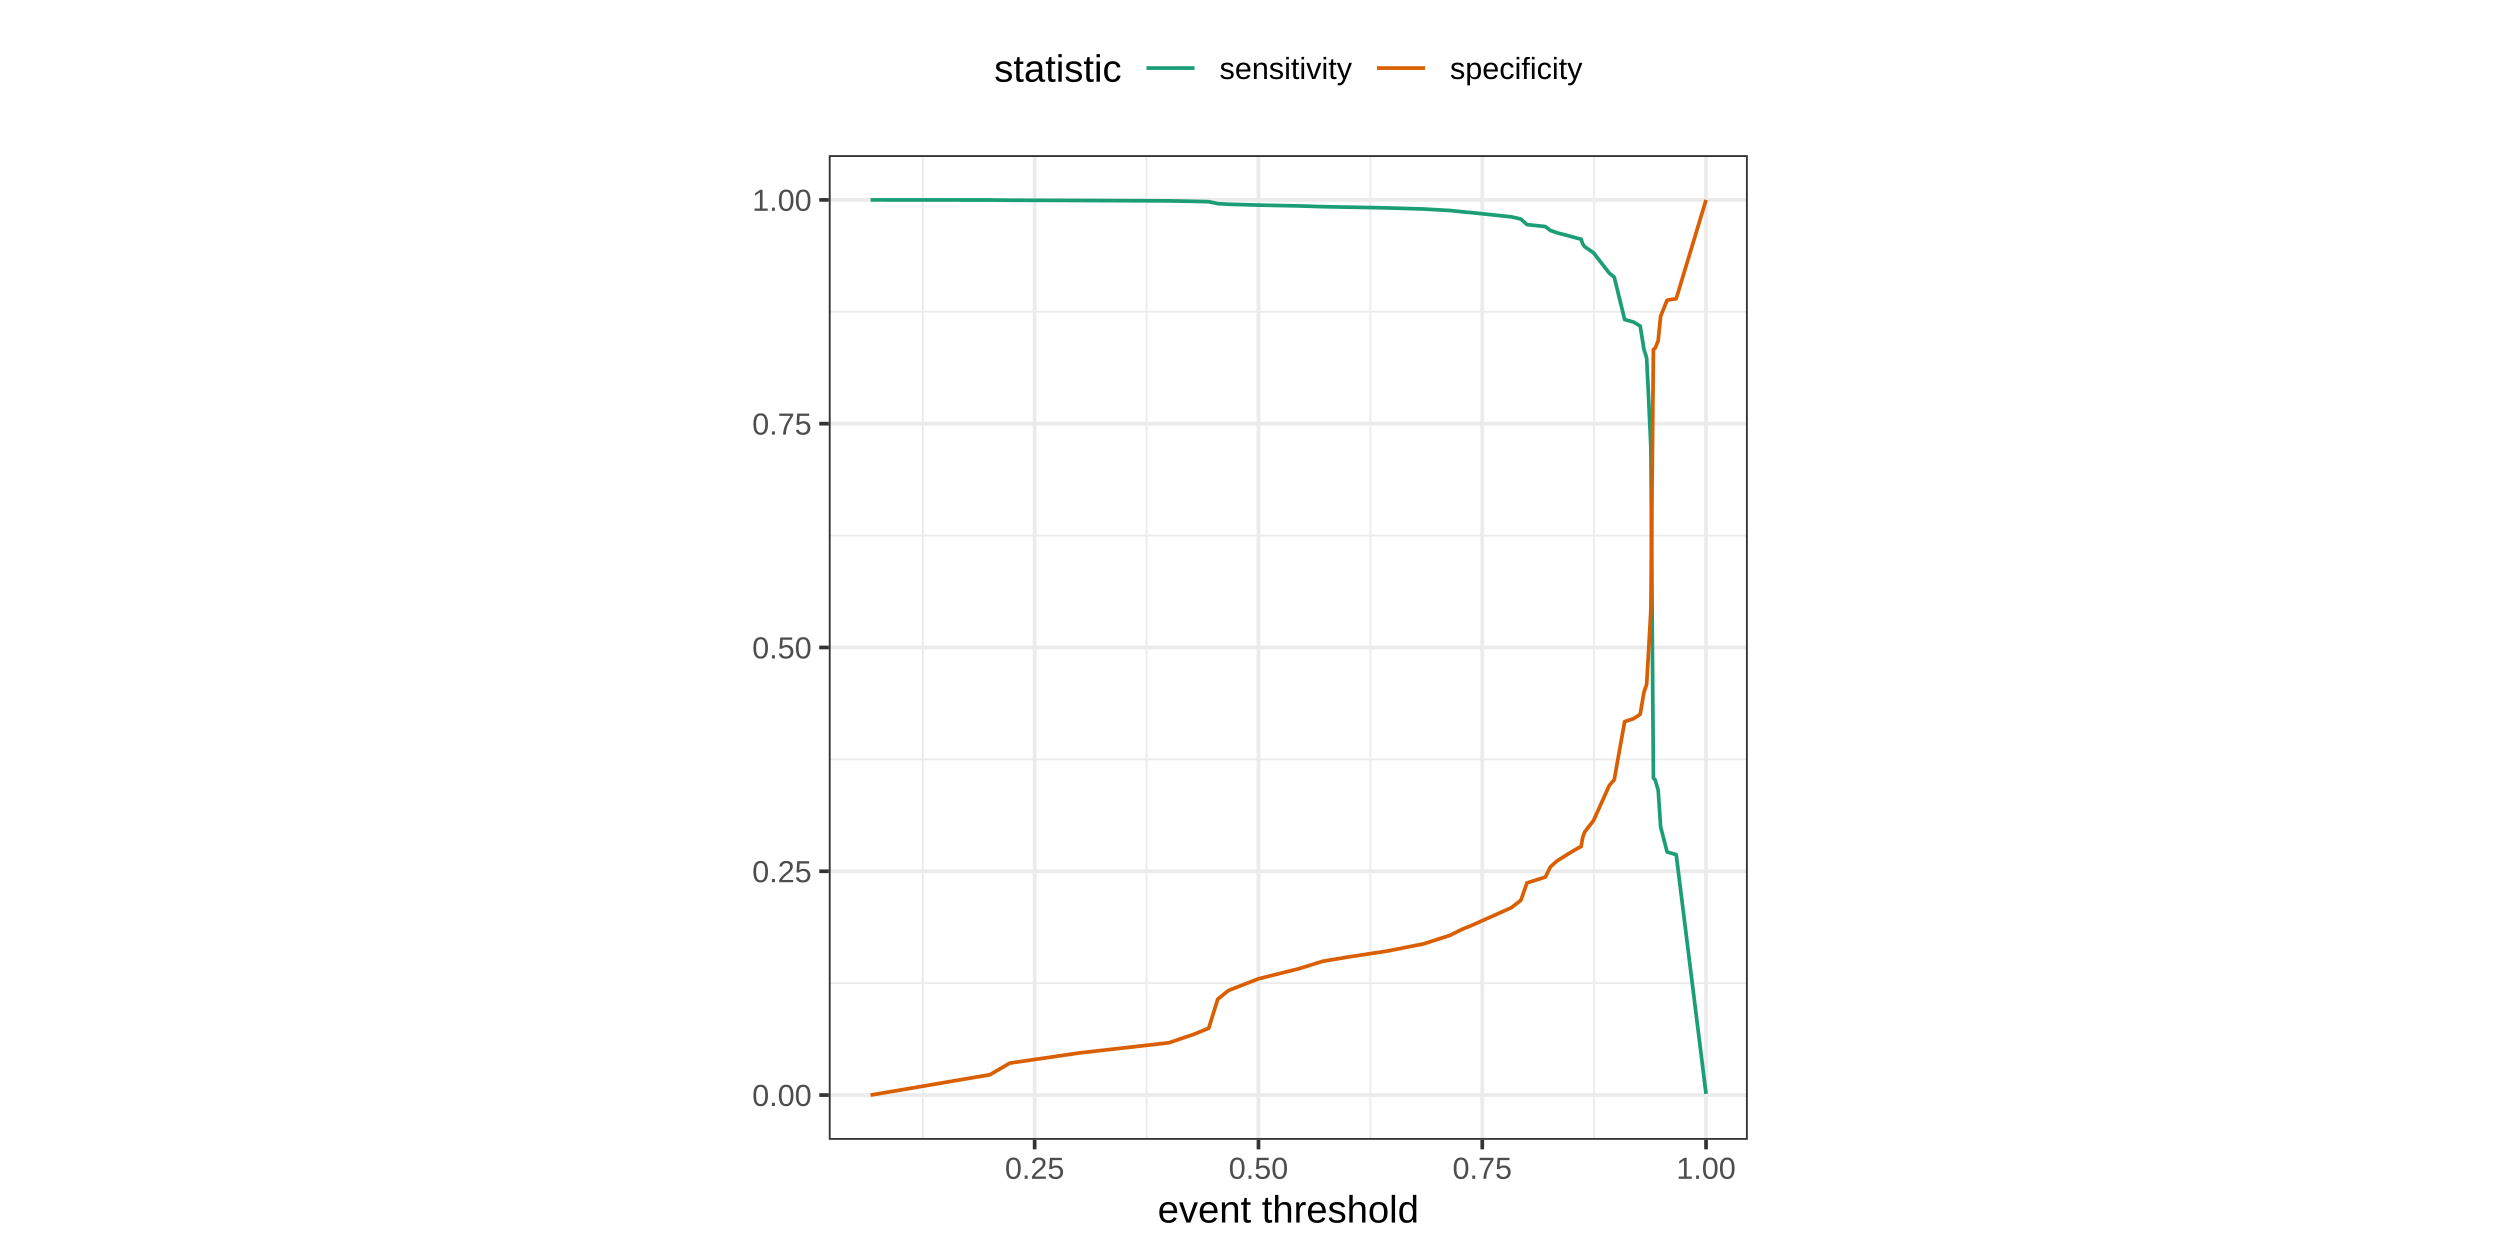
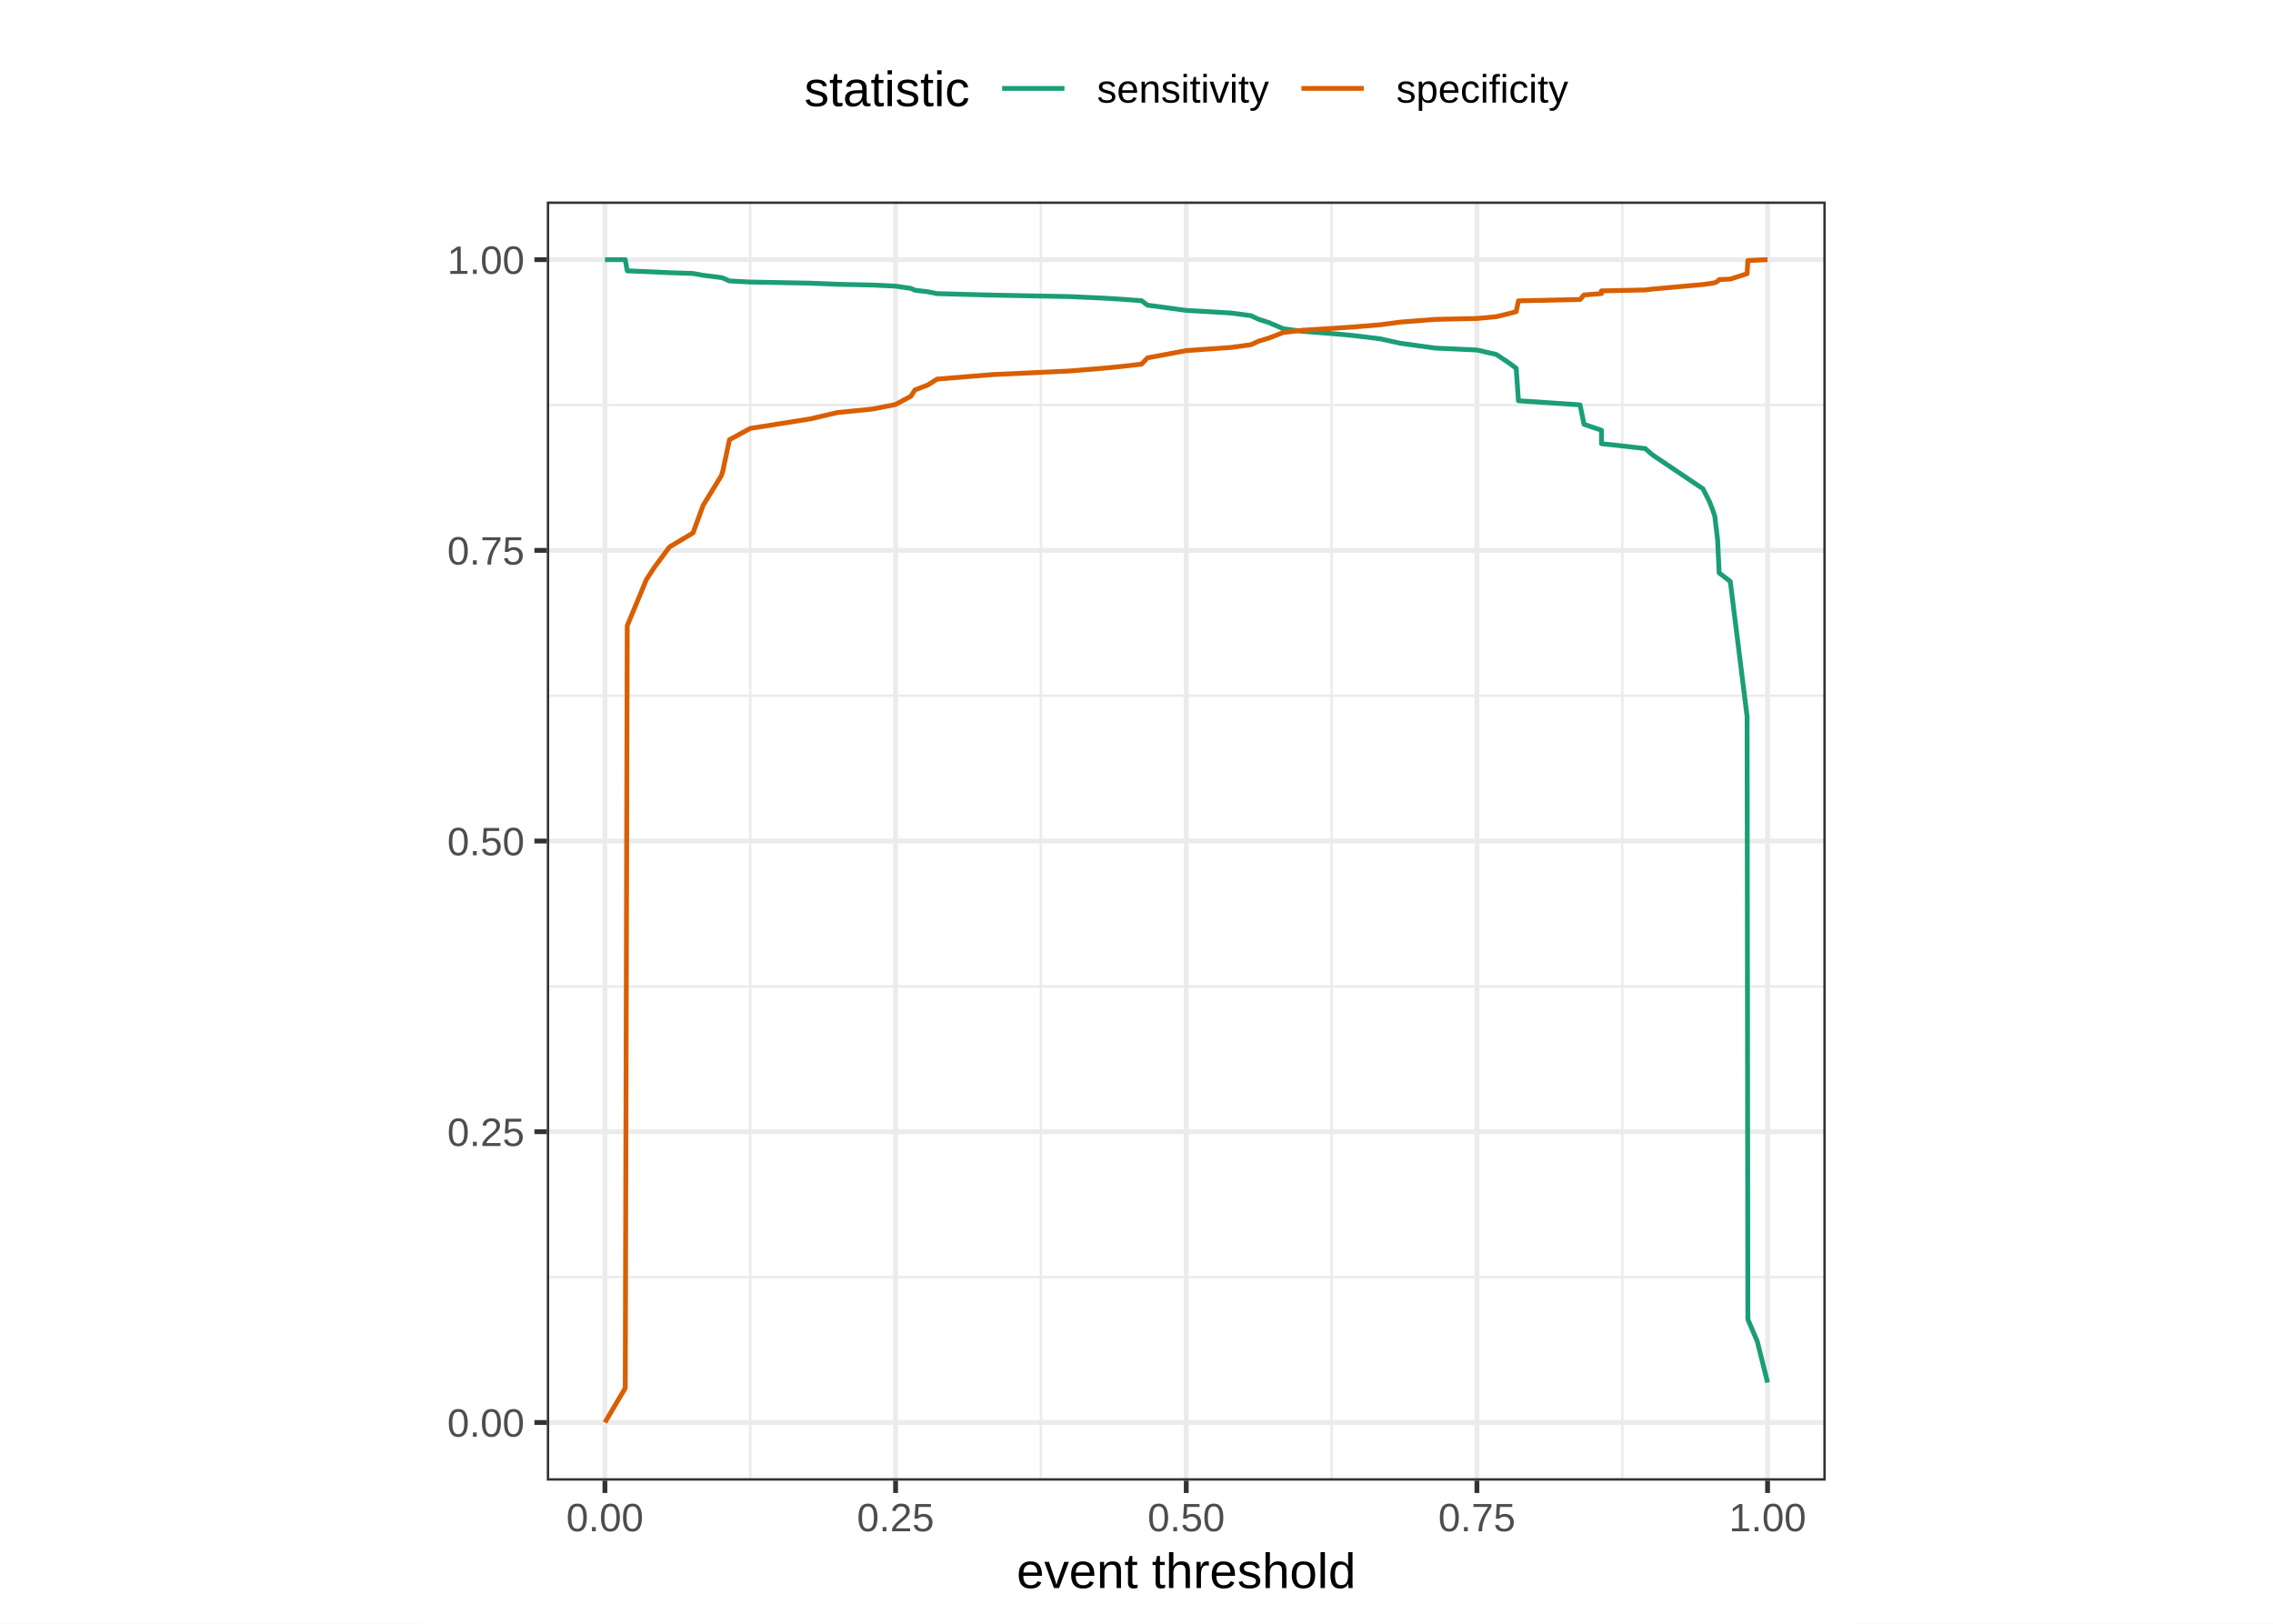
- <svg xmlns="http://www.w3.org/2000/svg" class="svglite" width="720.00pt" height="360.00pt" viewBox="0 0 720.00 360.00">
+ <svg xmlns="http://www.w3.org/2000/svg" class="svglite" width="504.00pt" height="360.00pt" viewBox="0 0 504.00 360.00">
  <defs>
    <style type="text/css">
    .svglite line, .svglite polyline, .svglite polygon, .svglite path, .svglite rect, .svglite circle {
      fill: none;
      stroke: #000000;
      stroke-linecap: round;
      stroke-linejoin: round;
      stroke-miterlimit: 10.00;
    }
    .svglite text {
      white-space: pre;
    }
  </style>
  </defs>
  <rect width="100%" height="100%" style="stroke: none; fill: #FFFFFF;" />
  <defs>
-     <clipPath id="cpMC4wMHw3MjAuMDB8MC4wMHwzNjAuMDA=">
-       <rect x="0.00" y="0.00" width="720.00" height="360.00" />
+     <clipPath id="cpMC4wMHw1MDQuMDB8MC4wMHwzNjAuMDA=">
+       <rect x="0.00" y="0.00" width="504.00" height="360.00" />
    </clipPath>
  </defs>
-   <g clip-path="url(#cpMC4wMHw3MjAuMDB8MC4wMHwzNjAuMDA=)">
+   <g clip-path="url(#cpMC4wMHw1MDQuMDB8MC4wMHwzNjAuMDA=)">
</g>
  <defs>
-     <clipPath id="cpMjExLjE1fDUwOC44NXwwLjAwfDM2MC4wMA==">
-       <rect x="211.15" y="0.00" width="297.70" height="360.00" />
+     <clipPath id="cpOTMuNzB8NDEwLjMwfDAuMDB8MzYwLjAw">
+       <rect x="93.70" y="0.00" width="316.61" height="360.00" />
    </clipPath>
  </defs>
-   <g clip-path="url(#cpMjExLjE1fDUwOC44NXwwLjAwfDM2MC4wMA==)">
-     <rect x="211.15" y="0.00" width="297.70" height="360.00" style="stroke-width: 1.07; stroke: #FFFFFF; fill: #FFFFFF;" />
+   <g clip-path="url(#cpOTMuNzB8NDEwLjMwfDAuMDB8MzYwLjAw)">
+     <rect x="93.70" y="0.00" width="316.61" height="360.00" style="stroke-width: 1.07; stroke: #FFFFFF; fill: #FFFFFF;" />
  </g>
-   <g clip-path="url(#cpMC4wMHw3MjAuMDB8MC4wMHwzNjAuMDA=)">
+   <g clip-path="url(#cpMC4wMHw1MDQuMDB8MC4wMHwzNjAuMDA=)">
</g>
  <defs>
-     <clipPath id="cpMjM4LjY5fDUwMy4zN3w0NC42OHwzMjguMjc=">
-       <rect x="238.69" y="44.68" width="264.68" height="283.59" />
+     <clipPath id="cpMTIxLjI0fDQwNC44Mnw0NC42OHwzMjguMjc=">
+       <rect x="121.24" y="44.68" width="283.59" height="283.59" />
    </clipPath>
  </defs>
-   <g clip-path="url(#cpMjM4LjY5fDUwMy4zN3w0NC42OHwzMjguMjc=)">
-     <rect x="238.69" y="44.68" width="264.68" height="283.59" style="stroke-width: 1.07; stroke: none; fill: #FFFFFF;" />
-     <polyline points="238.69,283.15 503.37,283.15 " style="stroke-width: 0.53; stroke: #EBEBEB; stroke-linecap: butt;" />
-     <polyline points="238.69,218.70 503.37,218.70 " style="stroke-width: 0.53; stroke: #EBEBEB; stroke-linecap: butt;" />
-     <polyline points="238.69,154.25 503.37,154.25 " style="stroke-width: 0.53; stroke: #EBEBEB; stroke-linecap: butt;" />
-     <polyline points="238.69,89.79 503.37,89.79 " style="stroke-width: 0.53; stroke: #EBEBEB; stroke-linecap: butt;" />
-     <polyline points="265.76,328.27 265.76,44.68 " style="stroke-width: 0.53; stroke: #EBEBEB; stroke-linecap: butt;" />
-     <polyline points="330.21,328.27 330.21,44.68 " style="stroke-width: 0.53; stroke: #EBEBEB; stroke-linecap: butt;" />
-     <polyline points="394.66,328.27 394.66,44.68 " style="stroke-width: 0.53; stroke: #EBEBEB; stroke-linecap: butt;" />
-     <polyline points="459.11,328.27 459.11,44.68 " style="stroke-width: 0.53; stroke: #EBEBEB; stroke-linecap: butt;" />
-     <polyline points="238.69,315.38 503.37,315.38 " style="stroke-width: 1.07; stroke: #EBEBEB; stroke-linecap: butt;" />
-     <polyline points="238.69,250.92 503.37,250.92 " style="stroke-width: 1.07; stroke: #EBEBEB; stroke-linecap: butt;" />
-     <polyline points="238.69,186.47 503.37,186.47 " style="stroke-width: 1.07; stroke: #EBEBEB; stroke-linecap: butt;" />
-     <polyline points="238.69,122.02 503.37,122.02 " style="stroke-width: 1.07; stroke: #EBEBEB; stroke-linecap: butt;" />
-     <polyline points="238.69,57.57 503.37,57.57 " style="stroke-width: 1.07; stroke: #EBEBEB; stroke-linecap: butt;" />
-     <polyline points="297.98,328.27 297.98,44.68 " style="stroke-width: 1.07; stroke: #EBEBEB; stroke-linecap: butt;" />
-     <polyline points="362.44,328.27 362.44,44.68 " style="stroke-width: 1.07; stroke: #EBEBEB; stroke-linecap: butt;" />
-     <polyline points="426.89,328.27 426.89,44.68 " style="stroke-width: 1.07; stroke: #EBEBEB; stroke-linecap: butt;" />
-     <polyline points="491.34,328.27 491.34,44.68 " style="stroke-width: 1.07; stroke: #EBEBEB; stroke-linecap: butt;" />
-     <polyline points="250.72,57.57 285.09,57.60 290.82,57.67 310.87,57.74 336.66,57.85 344.02,57.99 348.11,58.09 350.72,58.65 353.84,58.82 362.44,59.07 374.16,59.31 380.85,59.52 388.22,59.66 399.27,59.87 409.93,60.19 417.68,60.64 421.03,60.99 424.09,61.27 435.30,62.46 438.00,63.08 439.78,64.69 445.07,65.25 446.50,66.37 448.37,67.03 451.68,67.90 454.51,68.67 455.37,68.88 455.78,70.17 456.38,71.04 458.95,72.83 463.47,78.66 464.90,79.81 467.90,92.03 470.44,92.73 472.38,93.91 473.44,100.51 474.15,102.85 474.25,103.34 474.53,109.24 474.69,112.24 475.45,128.93 476.18,224.07 476.69,224.63 477.55,227.53 477.97,233.71 478.27,238.18 480.13,245.37 482.75,246.14 491.34,315.03 " style="stroke-width: 1.07; stroke: #1B9E77; stroke-linecap: butt;" />
-     <polyline points="250.72,315.38 285.09,309.52 290.82,306.17 310.87,303.24 336.66,300.31 344.02,297.80 348.11,296.12 350.72,287.75 353.84,285.24 362.44,281.89 374.16,278.96 380.85,276.87 388.22,275.62 399.27,273.94 409.93,271.85 417.68,269.34 421.03,267.66 424.09,266.41 435.30,261.39 438.00,259.29 439.78,254.27 445.07,252.60 446.50,249.67 448.37,247.99 451.68,245.90 454.51,244.23 455.37,243.81 455.78,241.30 456.38,239.62 458.95,236.28 463.47,226.23 464.90,224.56 467.90,207.82 470.44,206.98 472.38,205.72 473.44,199.45 474.15,197.35 474.25,196.93 474.53,191.91 474.69,189.40 475.45,175.59 476.18,100.68 476.69,100.26 477.55,98.16 477.97,93.98 478.27,91.05 480.13,86.45 482.75,86.03 491.34,57.57 " style="stroke-width: 1.07; stroke: #D95F02; stroke-linecap: butt;" />
-     <rect x="238.69" y="44.68" width="264.68" height="283.59" style="stroke-width: 1.07; stroke: #333333;" />
+   <g clip-path="url(#cpMTIxLjI0fDQwNC44Mnw0NC42OHwzMjguMjc=)">
+     <rect x="121.24" y="44.68" width="283.59" height="283.59" style="stroke-width: 1.07; stroke: none; fill: #FFFFFF;" />
+     <polyline points="121.24,283.15 404.82,283.15 " style="stroke-width: 0.53; stroke: #EBEBEB; stroke-linecap: butt;" />
+     <polyline points="121.24,218.70 404.82,218.70 " style="stroke-width: 0.53; stroke: #EBEBEB; stroke-linecap: butt;" />
+     <polyline points="121.24,154.25 404.82,154.25 " style="stroke-width: 0.53; stroke: #EBEBEB; stroke-linecap: butt;" />
+     <polyline points="121.24,89.79 404.82,89.79 " style="stroke-width: 0.53; stroke: #EBEBEB; stroke-linecap: butt;" />
+     <polyline points="166.35,328.27 166.35,44.68 " style="stroke-width: 0.53; stroke: #EBEBEB; stroke-linecap: butt;" />
+     <polyline points="230.80,328.27 230.80,44.68 " style="stroke-width: 0.53; stroke: #EBEBEB; stroke-linecap: butt;" />
+     <polyline points="295.26,328.27 295.26,44.68 " style="stroke-width: 0.53; stroke: #EBEBEB; stroke-linecap: butt;" />
+     <polyline points="359.71,328.27 359.71,44.68 " style="stroke-width: 0.53; stroke: #EBEBEB; stroke-linecap: butt;" />
+     <polyline points="121.24,315.38 404.82,315.38 " style="stroke-width: 1.07; stroke: #EBEBEB; stroke-linecap: butt;" />
+     <polyline points="121.24,250.92 404.82,250.92 " style="stroke-width: 1.07; stroke: #EBEBEB; stroke-linecap: butt;" />
+     <polyline points="121.24,186.47 404.82,186.47 " style="stroke-width: 1.07; stroke: #EBEBEB; stroke-linecap: butt;" />
+     <polyline points="121.24,122.02 404.82,122.02 " style="stroke-width: 1.07; stroke: #EBEBEB; stroke-linecap: butt;" />
+     <polyline points="121.24,57.57 404.82,57.57 " style="stroke-width: 1.07; stroke: #EBEBEB; stroke-linecap: butt;" />
+     <polyline points="134.13,328.27 134.13,44.68 " style="stroke-width: 1.07; stroke: #EBEBEB; stroke-linecap: butt;" />
+     <polyline points="198.58,328.27 198.58,44.68 " style="stroke-width: 1.07; stroke: #EBEBEB; stroke-linecap: butt;" />
+     <polyline points="263.03,328.27 263.03,44.68 " style="stroke-width: 1.07; stroke: #EBEBEB; stroke-linecap: butt;" />
+     <polyline points="327.48,328.27 327.48,44.68 " style="stroke-width: 1.07; stroke: #EBEBEB; stroke-linecap: butt;" />
+     <polyline points="391.93,328.27 391.93,44.68 " style="stroke-width: 1.07; stroke: #EBEBEB; stroke-linecap: butt;" />
+     <polyline points="134.13,57.57 138.64,57.57 139.08,60.05 143.33,60.22 145.10,60.30 148.45,60.46 151.31,60.55 153.66,60.63 155.91,61.04 159.91,61.54 160.23,61.62 161.75,62.29 166.35,62.53 179.62,62.78 185.69,63.03 193.62,63.20 198.58,63.44 201.97,63.94 202.87,64.35 205.74,64.69 207.79,65.10 220.06,65.43 237.25,65.76 244.62,66.09 248.71,66.34 253.11,66.67 254.44,67.66 263.03,68.82 272.95,69.40 277.35,69.98 279.14,70.81 281.45,71.55 284.51,72.88 288.81,73.46 295.26,73.95 299.86,74.37 306.00,75.11 310.52,76.11 318.27,77.18 327.48,77.60 331.78,78.59 334.64,80.49 336.19,81.65 336.69,88.85 350.35,89.76 351.23,94.07 355.10,95.39 355.10,98.37 359.71,98.87 364.80,99.45 366.41,100.85 377.61,108.38 379.04,111.20 379.66,112.77 380.22,114.43 380.85,119.64 381.19,127.01 383.66,128.91 387.39,158.87 387.56,292.53 389.63,297.33 391.93,306.52 " style="stroke-width: 1.07; stroke: #1B9E77; stroke-linecap: butt;" />
+     <polyline points="134.13,315.38 138.64,307.75 139.08,138.72 143.33,128.49 145.10,125.78 148.45,121.27 151.31,119.56 153.66,118.16 155.91,112.04 159.91,105.52 160.23,104.62 161.75,97.49 166.35,94.98 179.62,92.88 185.69,91.47 193.62,90.67 198.58,89.67 201.97,87.86 202.87,86.46 205.74,85.35 207.79,84.05 220.06,83.05 237.25,82.25 244.62,81.64 248.71,81.24 253.11,80.74 254.44,79.34 263.03,77.73 272.95,77.03 277.35,76.43 279.14,75.62 281.45,74.92 284.51,73.72 288.81,73.22 295.26,72.82 299.86,72.51 306.00,72.01 310.52,71.41 318.27,70.81 327.48,70.61 331.78,70.21 334.64,69.51 336.19,69.10 336.69,66.70 350.35,66.40 351.23,65.39 355.10,65.09 355.10,64.49 359.71,64.39 364.80,64.29 366.41,64.09 377.61,63.08 379.04,62.88 379.66,62.78 380.22,62.68 380.85,62.38 381.19,61.98 383.66,61.88 387.39,60.68 387.56,57.77 389.63,57.67 391.93,57.57 " style="stroke-width: 1.07; stroke: #D95F02; stroke-linecap: butt;" />
+     <rect x="121.24" y="44.68" width="283.59" height="283.59" style="stroke-width: 1.07; stroke: #333333;" />
  </g>
-   <g clip-path="url(#cpMC4wMHw3MjAuMDB8MC4wMHwzNjAuMDA=)">
-     <text x="233.76" y="318.53" text-anchor="end" style="font-size: 8.80px;fill: #4D4D4D; font-family: &quot;Arial&quot;;" textLength="17.13px" lengthAdjust="spacingAndGlyphs">0.00</text>
-     <text x="233.76" y="254.08" text-anchor="end" style="font-size: 8.80px;fill: #4D4D4D; font-family: &quot;Arial&quot;;" textLength="17.13px" lengthAdjust="spacingAndGlyphs">0.25</text>
-     <text x="233.76" y="189.63" text-anchor="end" style="font-size: 8.80px;fill: #4D4D4D; font-family: &quot;Arial&quot;;" textLength="17.13px" lengthAdjust="spacingAndGlyphs">0.50</text>
-     <text x="233.76" y="125.17" text-anchor="end" style="font-size: 8.80px;fill: #4D4D4D; font-family: &quot;Arial&quot;;" textLength="17.13px" lengthAdjust="spacingAndGlyphs">0.75</text>
-     <text x="233.76" y="60.72" text-anchor="end" style="font-size: 8.80px;fill: #4D4D4D; font-family: &quot;Arial&quot;;" textLength="17.13px" lengthAdjust="spacingAndGlyphs">1.00</text>
-     <polyline points="235.95,315.38 238.69,315.38 " style="stroke-width: 1.07; stroke: #333333; stroke-linecap: butt;" />
-     <polyline points="235.95,250.92 238.69,250.92 " style="stroke-width: 1.07; stroke: #333333; stroke-linecap: butt;" />
-     <polyline points="235.95,186.47 238.69,186.47 " style="stroke-width: 1.07; stroke: #333333; stroke-linecap: butt;" />
-     <polyline points="235.95,122.02 238.69,122.02 " style="stroke-width: 1.07; stroke: #333333; stroke-linecap: butt;" />
-     <polyline points="235.95,57.57 238.69,57.57 " style="stroke-width: 1.07; stroke: #333333; stroke-linecap: butt;" />
-     <polyline points="297.98,331.01 297.98,328.27 " style="stroke-width: 1.07; stroke: #333333; stroke-linecap: butt;" />
-     <polyline points="362.44,331.01 362.44,328.27 " style="stroke-width: 1.07; stroke: #333333; stroke-linecap: butt;" />
-     <polyline points="426.89,331.01 426.89,328.27 " style="stroke-width: 1.07; stroke: #333333; stroke-linecap: butt;" />
-     <polyline points="491.34,331.01 491.34,328.27 " style="stroke-width: 1.07; stroke: #333333; stroke-linecap: butt;" />
-     <text x="297.98" y="339.50" text-anchor="middle" style="font-size: 8.80px;fill: #4D4D4D; font-family: &quot;Arial&quot;;" textLength="17.13px" lengthAdjust="spacingAndGlyphs">0.25</text>
-     <text x="362.44" y="339.50" text-anchor="middle" style="font-size: 8.80px;fill: #4D4D4D; font-family: &quot;Arial&quot;;" textLength="17.13px" lengthAdjust="spacingAndGlyphs">0.50</text>
-     <text x="426.89" y="339.50" text-anchor="middle" style="font-size: 8.80px;fill: #4D4D4D; font-family: &quot;Arial&quot;;" textLength="17.13px" lengthAdjust="spacingAndGlyphs">0.75</text>
-     <text x="491.34" y="339.50" text-anchor="middle" style="font-size: 8.80px;fill: #4D4D4D; font-family: &quot;Arial&quot;;" textLength="17.13px" lengthAdjust="spacingAndGlyphs">1.00</text>
-     <text x="371.03" y="352.09" text-anchor="middle" style="font-size: 11.00px; font-family: &quot;Arial&quot;;" textLength="75.23px" lengthAdjust="spacingAndGlyphs">event threshold</text>
-     <rect x="280.86" y="5.48" width="180.35" height="28.24" style="stroke-width: 1.07; stroke: none; fill: #FFFFFF;" />
-     <text x="286.34" y="23.54" style="font-size: 11.00px; font-family: &quot;Arial&quot;;" textLength="36.66px" lengthAdjust="spacingAndGlyphs">statistic</text>
-     <rect x="328.48" y="10.96" width="17.28" height="17.28" style="stroke-width: 1.07; stroke: none; fill: #FFFFFF;" />
-     <line x1="330.21" y1="19.60" x2="344.03" y2="19.60" style="stroke-width: 1.07; stroke: #1B9E77; stroke-linecap: butt;" />
-     <rect x="394.84" y="10.96" width="17.28" height="17.28" style="stroke-width: 1.07; stroke: none; fill: #FFFFFF;" />
-     <line x1="396.57" y1="19.60" x2="410.39" y2="19.60" style="stroke-width: 1.07; stroke: #D95F02; stroke-linecap: butt;" />
-     <text x="351.24" y="22.75" style="font-size: 8.80px; font-family: &quot;Arial&quot;;" textLength="38.12px" lengthAdjust="spacingAndGlyphs">sensitivity</text>
-     <text x="417.60" y="22.75" style="font-size: 8.80px; font-family: &quot;Arial&quot;;" textLength="38.12px" lengthAdjust="spacingAndGlyphs">specificity</text>
+   <g clip-path="url(#cpMC4wMHw1MDQuMDB8MC4wMHwzNjAuMDA=)">
+     <text x="116.30" y="318.53" text-anchor="end" style="font-size: 8.80px;fill: #4D4D4D; font-family: &quot;Arial&quot;;" textLength="17.13px" lengthAdjust="spacingAndGlyphs">0.00</text>
+     <text x="116.30" y="254.08" text-anchor="end" style="font-size: 8.80px;fill: #4D4D4D; font-family: &quot;Arial&quot;;" textLength="17.13px" lengthAdjust="spacingAndGlyphs">0.25</text>
+     <text x="116.30" y="189.63" text-anchor="end" style="font-size: 8.80px;fill: #4D4D4D; font-family: &quot;Arial&quot;;" textLength="17.13px" lengthAdjust="spacingAndGlyphs">0.50</text>
+     <text x="116.30" y="125.17" text-anchor="end" style="font-size: 8.80px;fill: #4D4D4D; font-family: &quot;Arial&quot;;" textLength="17.13px" lengthAdjust="spacingAndGlyphs">0.75</text>
+     <text x="116.30" y="60.72" text-anchor="end" style="font-size: 8.80px;fill: #4D4D4D; font-family: &quot;Arial&quot;;" textLength="17.13px" lengthAdjust="spacingAndGlyphs">1.00</text>
+     <polyline points="118.50,315.38 121.24,315.38 " style="stroke-width: 1.07; stroke: #333333; stroke-linecap: butt;" />
+     <polyline points="118.50,250.92 121.24,250.92 " style="stroke-width: 1.07; stroke: #333333; stroke-linecap: butt;" />
+     <polyline points="118.50,186.47 121.24,186.47 " style="stroke-width: 1.07; stroke: #333333; stroke-linecap: butt;" />
+     <polyline points="118.50,122.02 121.24,122.02 " style="stroke-width: 1.07; stroke: #333333; stroke-linecap: butt;" />
+     <polyline points="118.50,57.57 121.24,57.57 " style="stroke-width: 1.07; stroke: #333333; stroke-linecap: butt;" />
+     <polyline points="134.13,331.01 134.13,328.27 " style="stroke-width: 1.07; stroke: #333333; stroke-linecap: butt;" />
+     <polyline points="198.58,331.01 198.58,328.27 " style="stroke-width: 1.07; stroke: #333333; stroke-linecap: butt;" />
+     <polyline points="263.03,331.01 263.03,328.27 " style="stroke-width: 1.07; stroke: #333333; stroke-linecap: butt;" />
+     <polyline points="327.48,331.01 327.48,328.27 " style="stroke-width: 1.07; stroke: #333333; stroke-linecap: butt;" />
+     <polyline points="391.93,331.01 391.93,328.27 " style="stroke-width: 1.07; stroke: #333333; stroke-linecap: butt;" />
+     <text x="134.13" y="339.50" text-anchor="middle" style="font-size: 8.80px;fill: #4D4D4D; font-family: &quot;Arial&quot;;" textLength="17.13px" lengthAdjust="spacingAndGlyphs">0.00</text>
+     <text x="198.58" y="339.50" text-anchor="middle" style="font-size: 8.80px;fill: #4D4D4D; font-family: &quot;Arial&quot;;" textLength="17.13px" lengthAdjust="spacingAndGlyphs">0.25</text>
+     <text x="263.03" y="339.50" text-anchor="middle" style="font-size: 8.80px;fill: #4D4D4D; font-family: &quot;Arial&quot;;" textLength="17.13px" lengthAdjust="spacingAndGlyphs">0.50</text>
+     <text x="327.48" y="339.50" text-anchor="middle" style="font-size: 8.80px;fill: #4D4D4D; font-family: &quot;Arial&quot;;" textLength="17.13px" lengthAdjust="spacingAndGlyphs">0.75</text>
+     <text x="391.93" y="339.50" text-anchor="middle" style="font-size: 8.80px;fill: #4D4D4D; font-family: &quot;Arial&quot;;" textLength="17.13px" lengthAdjust="spacingAndGlyphs">1.00</text>
+     <text x="263.03" y="352.09" text-anchor="middle" style="font-size: 11.00px; font-family: &quot;Arial&quot;;" textLength="75.23px" lengthAdjust="spacingAndGlyphs">event threshold</text>
+     <rect x="172.86" y="5.48" width="180.35" height="28.24" style="stroke-width: 1.07; stroke: none; fill: #FFFFFF;" />
+     <text x="178.34" y="23.54" style="font-size: 11.00px; font-family: &quot;Arial&quot;;" textLength="36.66px" lengthAdjust="spacingAndGlyphs">statistic</text>
+     <rect x="220.48" y="10.96" width="17.28" height="17.28" style="stroke-width: 1.07; stroke: none; fill: #FFFFFF;" />
+     <line x1="222.21" y1="19.60" x2="236.03" y2="19.60" style="stroke-width: 1.07; stroke: #1B9E77; stroke-linecap: butt;" />
+     <rect x="286.84" y="10.96" width="17.28" height="17.28" style="stroke-width: 1.07; stroke: none; fill: #FFFFFF;" />
+     <line x1="288.57" y1="19.60" x2="302.39" y2="19.60" style="stroke-width: 1.07; stroke: #D95F02; stroke-linecap: butt;" />
+     <text x="243.24" y="22.75" style="font-size: 8.80px; font-family: &quot;Arial&quot;;" textLength="38.12px" lengthAdjust="spacingAndGlyphs">sensitivity</text>
+     <text x="309.60" y="22.75" style="font-size: 8.80px; font-family: &quot;Arial&quot;;" textLength="38.12px" lengthAdjust="spacingAndGlyphs">specificity</text>
  </g>
</svg>
